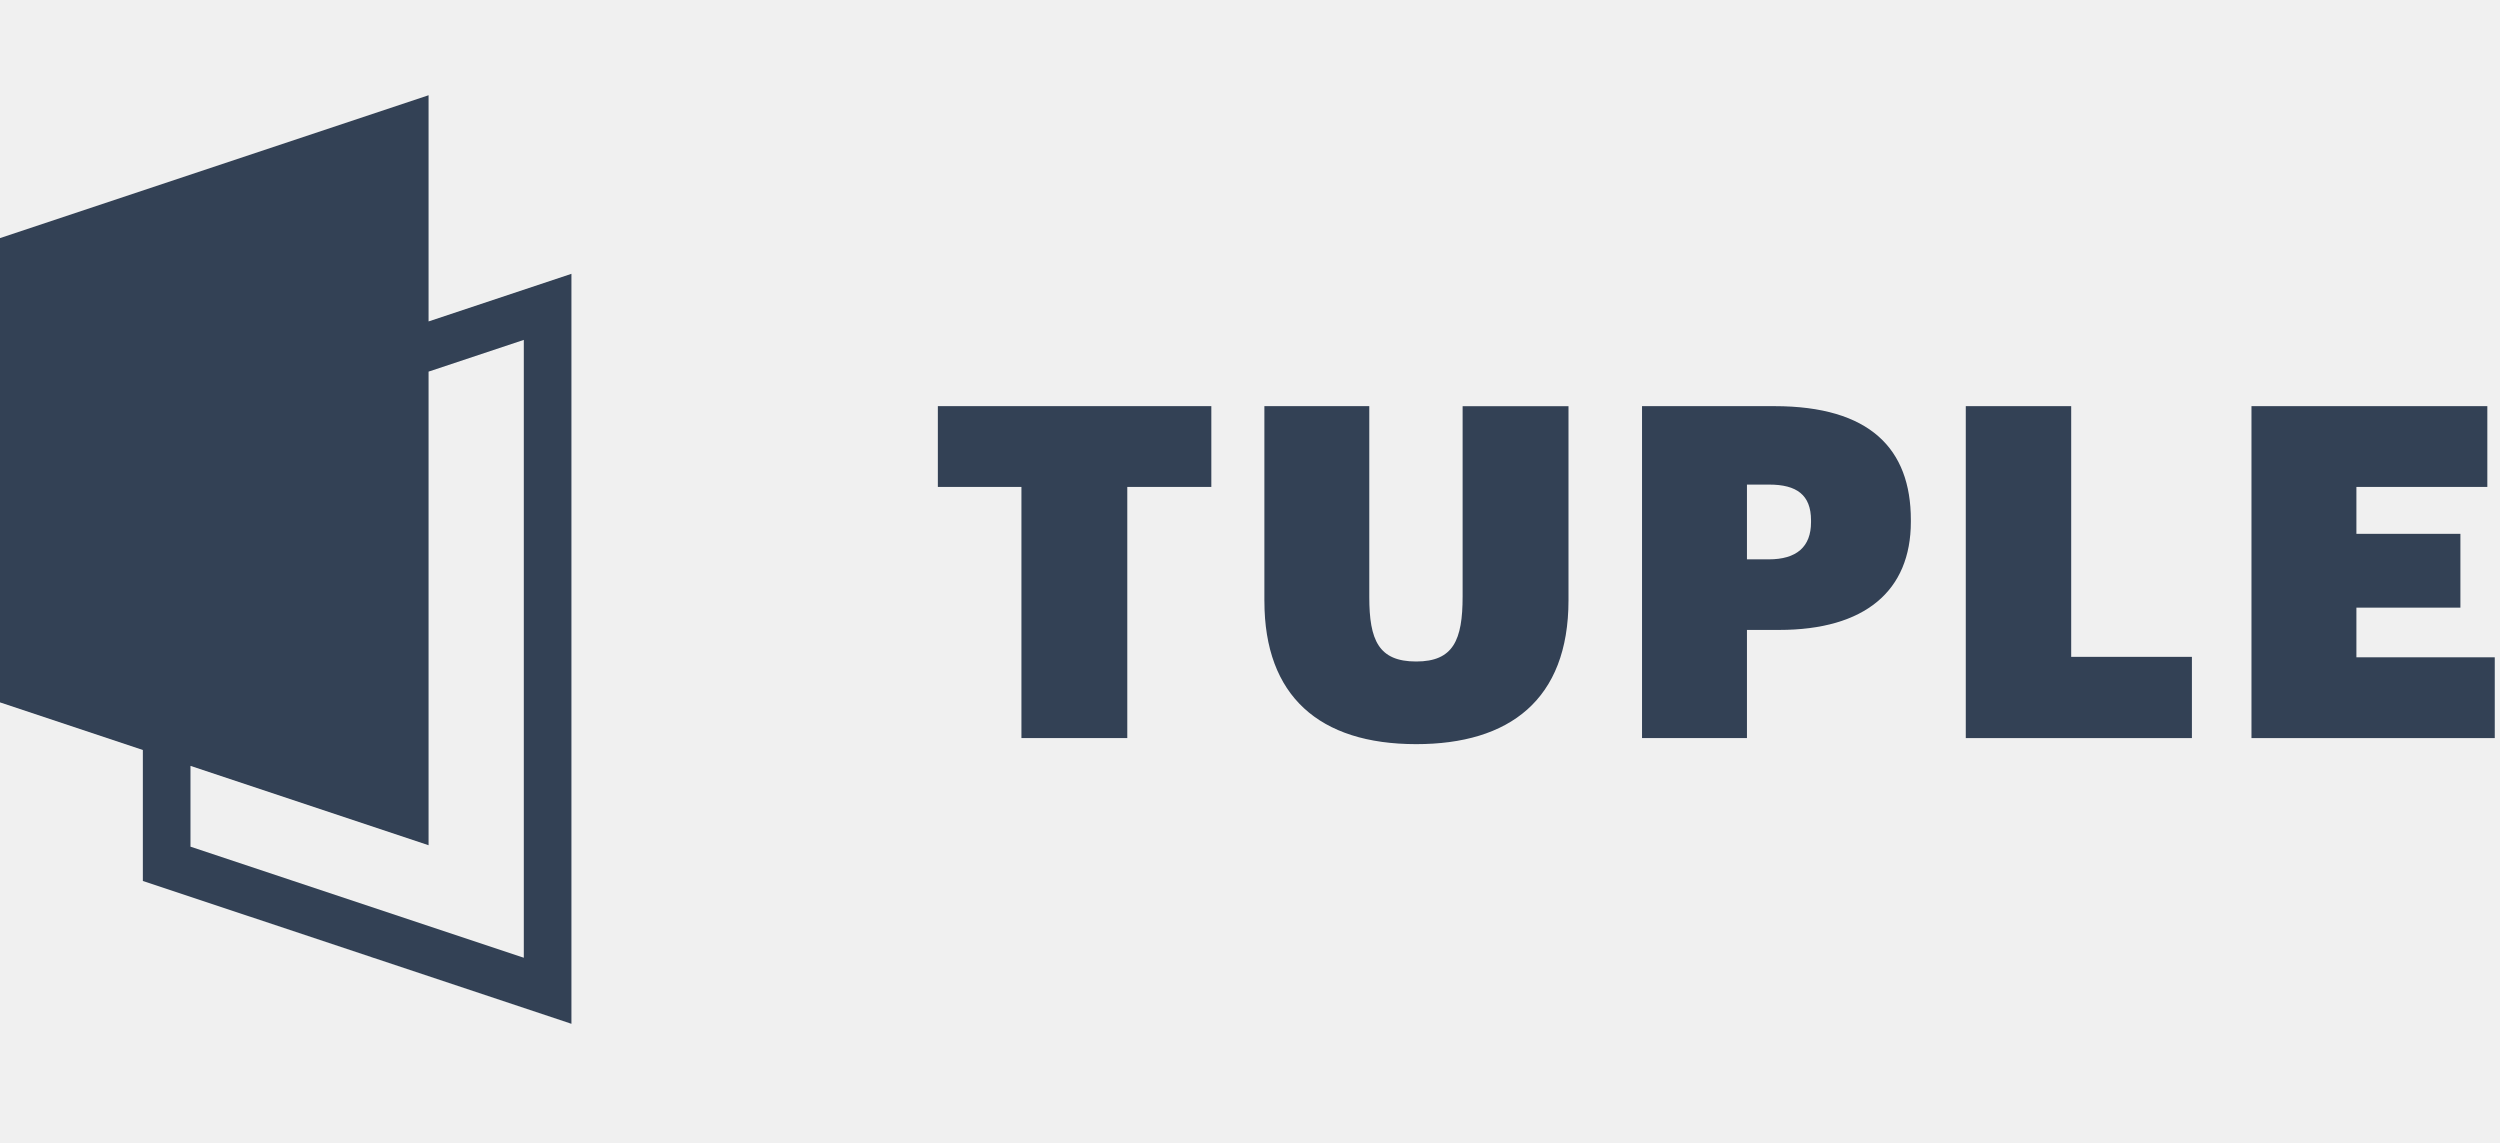
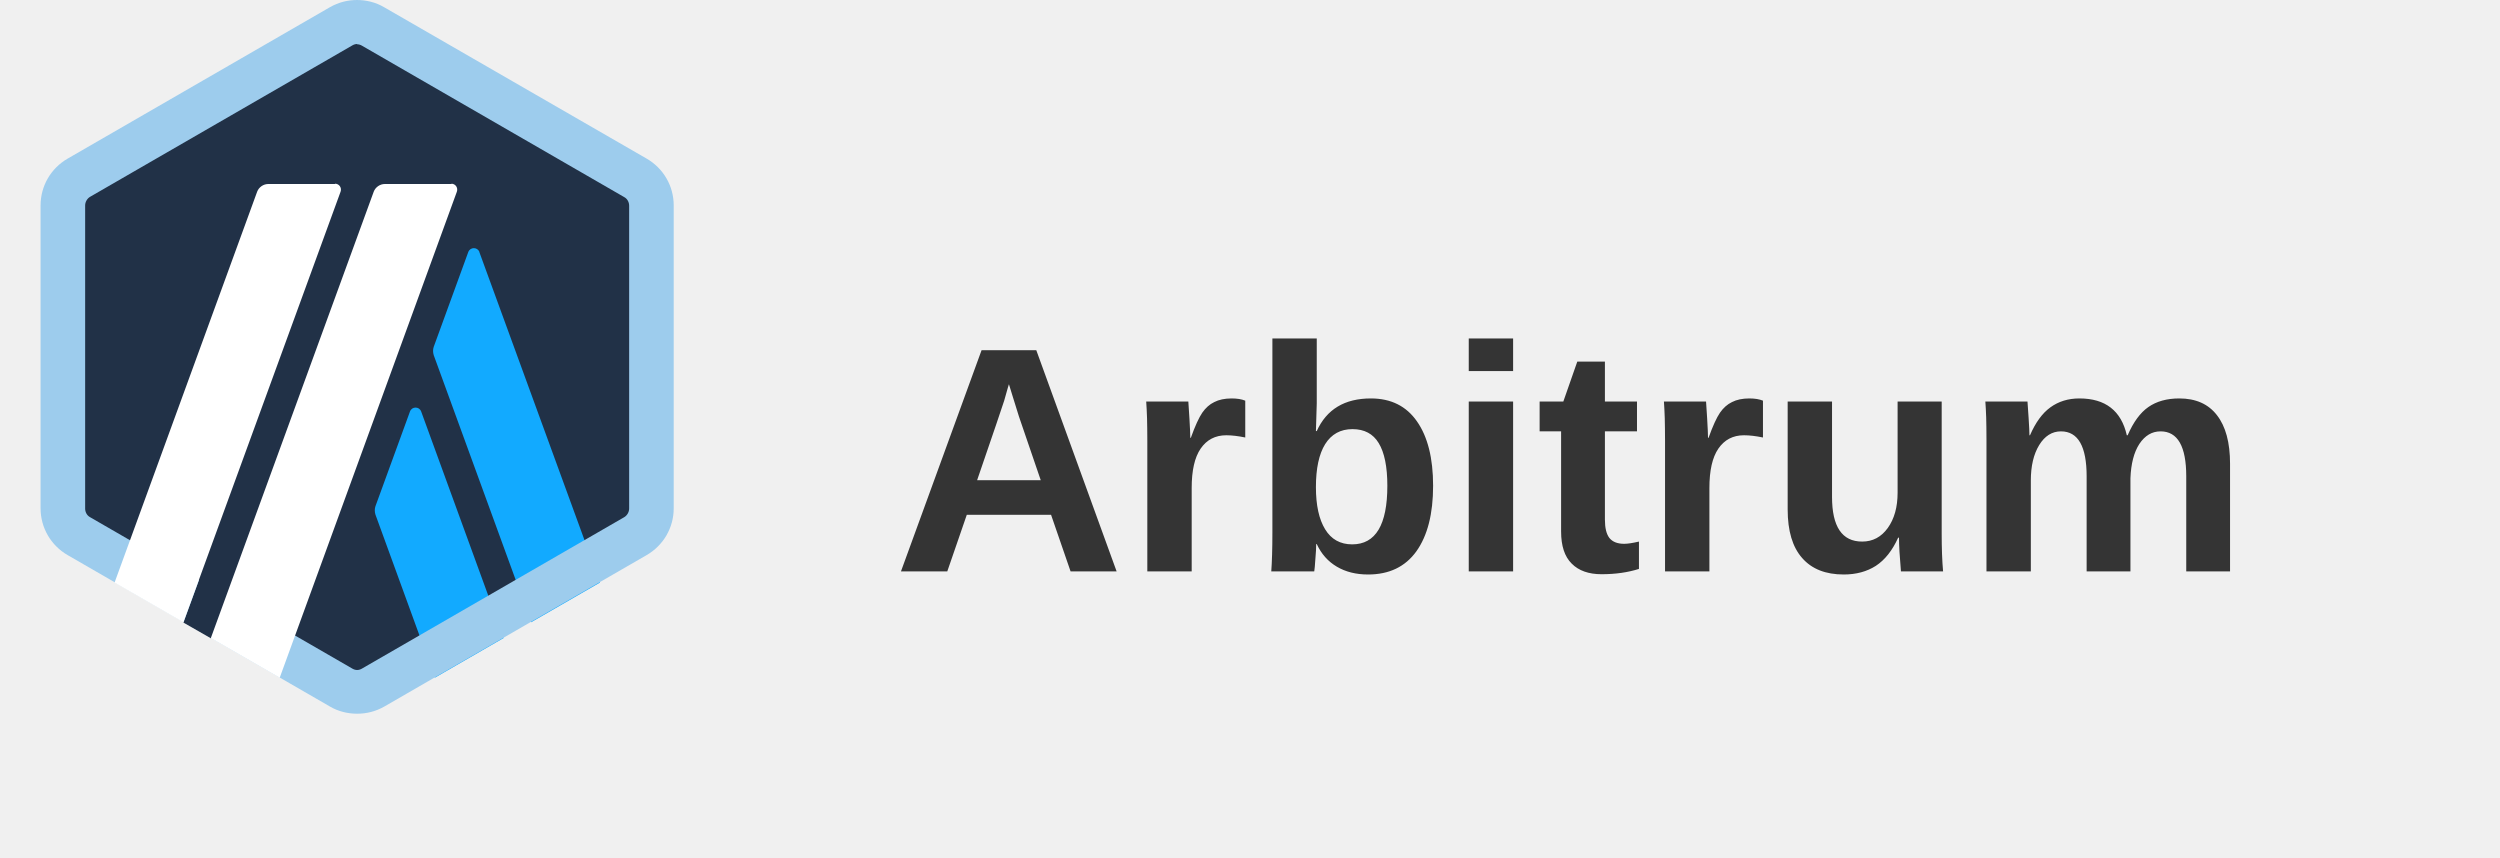
- <svg xmlns="http://www.w3.org/2000/svg" width="105" height="48" fill="none">
-   <path fill-rule="evenodd" clip-rule="evenodd" d="M18 4 0 10v19.5l6 2V37l18 6V11.5l-6 2V4ZM8 32.167 18 35.5V15.608l4-1.333v25.95L8 35.56v-3.393Z" fill="#334155" />
-   <path d="M42.9 20.45V31h4.446V20.45h3.53v-3.392H39.39v3.393h3.51Zm10.205 4.798c0 3.978 2.3 6.006 6.376 6.006 3.9 0 6.396-1.853 6.396-6.045v-8.15H61.43v7.994c0 1.833-.39 2.73-1.95 2.73-1.58 0-1.97-.897-1.97-2.71v-8.015h-4.406v8.19Z" fill="#334155" />
-   <path fill-rule="evenodd" clip-rule="evenodd" d="M68.965 31V17.058h5.558c4.017 0 5.733 1.794 5.733 4.777v.078c0 2.906-1.93 4.544-5.538 4.544h-1.346V31h-4.407Zm5.323-7.507h-.916v-3.14h.936c1.15 0 1.755.43 1.755 1.502v.078c0 1.033-.605 1.56-1.775 1.56Z" fill="#334155" />
-   <path d="M82.563 31V17.058h4.427v10.53h5.07V31h-9.497Zm11.999-13.942V31h10.218v-3.393h-5.811v-2.086h4.368v-3.1h-4.368v-1.97h5.499v-3.393h-9.906Z" fill="#334155" />
+ <svg xmlns="http://www.w3.org/2000/svg" width="140" height="48" viewBox="0 0 140 48">
+   <style type="text/css">
+ 	.st0{fill:none;}
+ 	.st1{fill:#213147;}
+ 	.st2{fill:#12AAFF;}
+ 	.st3{fill:#9DCCED;}
+ 	.st4{fill:#FFFFFF;}
+ </style>
+   <g transform="scale(0.016) translate(0, 0)">
+     <g id="Layer_x0020_1">
+       <g id="_2405588477232">
+         <rect class="st0" width="2500" height="2500" />
+         <g>
+           <g>
+             <path class="st1" d="M226,760v980c0,63,33,120,88,152l849,490c54,31,121,31,175,0l849-490c54-31,88-89,88-152V760      c0-63-33-120-88-152l-849-490c-54-31-121-31-175,0L314,608c-54,31-87,89-87,152H226z" />
+             <g>
+               <g>
+                 <g>
+                   <path class="st2" d="M1435,1440l-121,332c-3,9-3,19,0,29l208,571l241-139l-289-793C1467,1422,1442,1422,1435,1440z" />
+                 </g>
+                 <g>
+                   <path class="st2" d="M1678,882c-7-18-32-18-39,0l-121,332c-3,9-3,19,0,29l341,935l241-139L1678,883V882z" />
+                 </g>
+               </g>
+             </g>
+             <g>
+               <path class="st3" d="M1250,155c6,0,12,2,17,5l918,530c11,6,17,18,17,30v1060c0,12-7,24-17,30l-918,530c-5,3-11,5-17,5       s-12-2-17-5l-918-530c-11-6-17-18-17-30V719c0-12,7-24,17-30l918-530c5-3,11-5,17-5l0,0V155z M1250,0c-33,0-65,8-95,25L237,555       c-59,34-95,96-95,164v1060c0,68,36,130,95,164l918,530c29,17,62,25,95,25s65-8,95-25l918-530c59-34,95-96,95-164V719       c0-68-36-130-95-164L1344,25c-29-17-62-25-95-25l0,0H1250z" />
+             </g>
+             <polygon class="st1" points="642,2179 727,1947 897,2088 738,2234     " />
+             <g>
+               <path class="st4" d="M1172,644H939c-17,0-33,11-39,27L401,2039l241,139l550-1507c5-14-5-28-19-28L1172,644z" />
+               <path class="st4" d="M1580,644h-233c-17,0-33,11-39,27L738,2233l241,139l620-1701c5-14-5-28-19-28V644z" />
+             </g>
+           </g>
+         </g>
+       </g>
+     </g>
+   </g>
+   <text x="50" y="32" font-family="Arial, sans-serif" font-size="18" fill="#343434" font-weight="bold">
+     Arbitrum
+   </text>
</svg>
